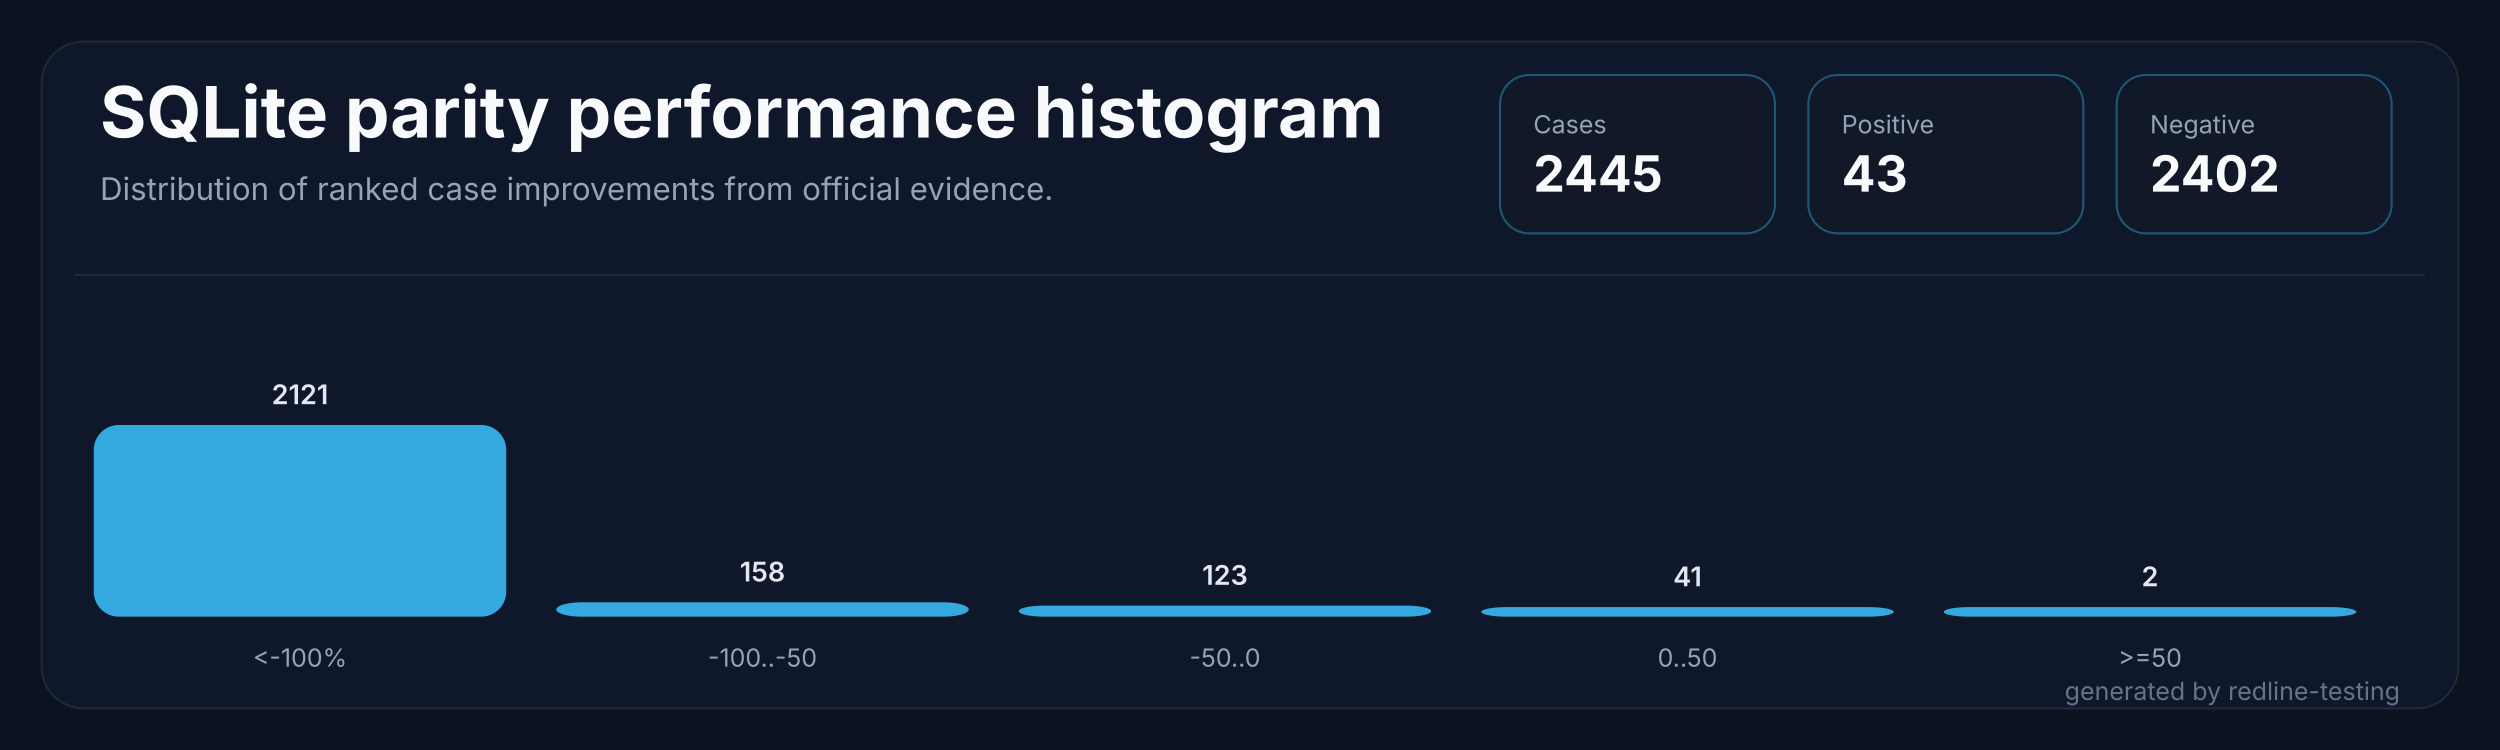
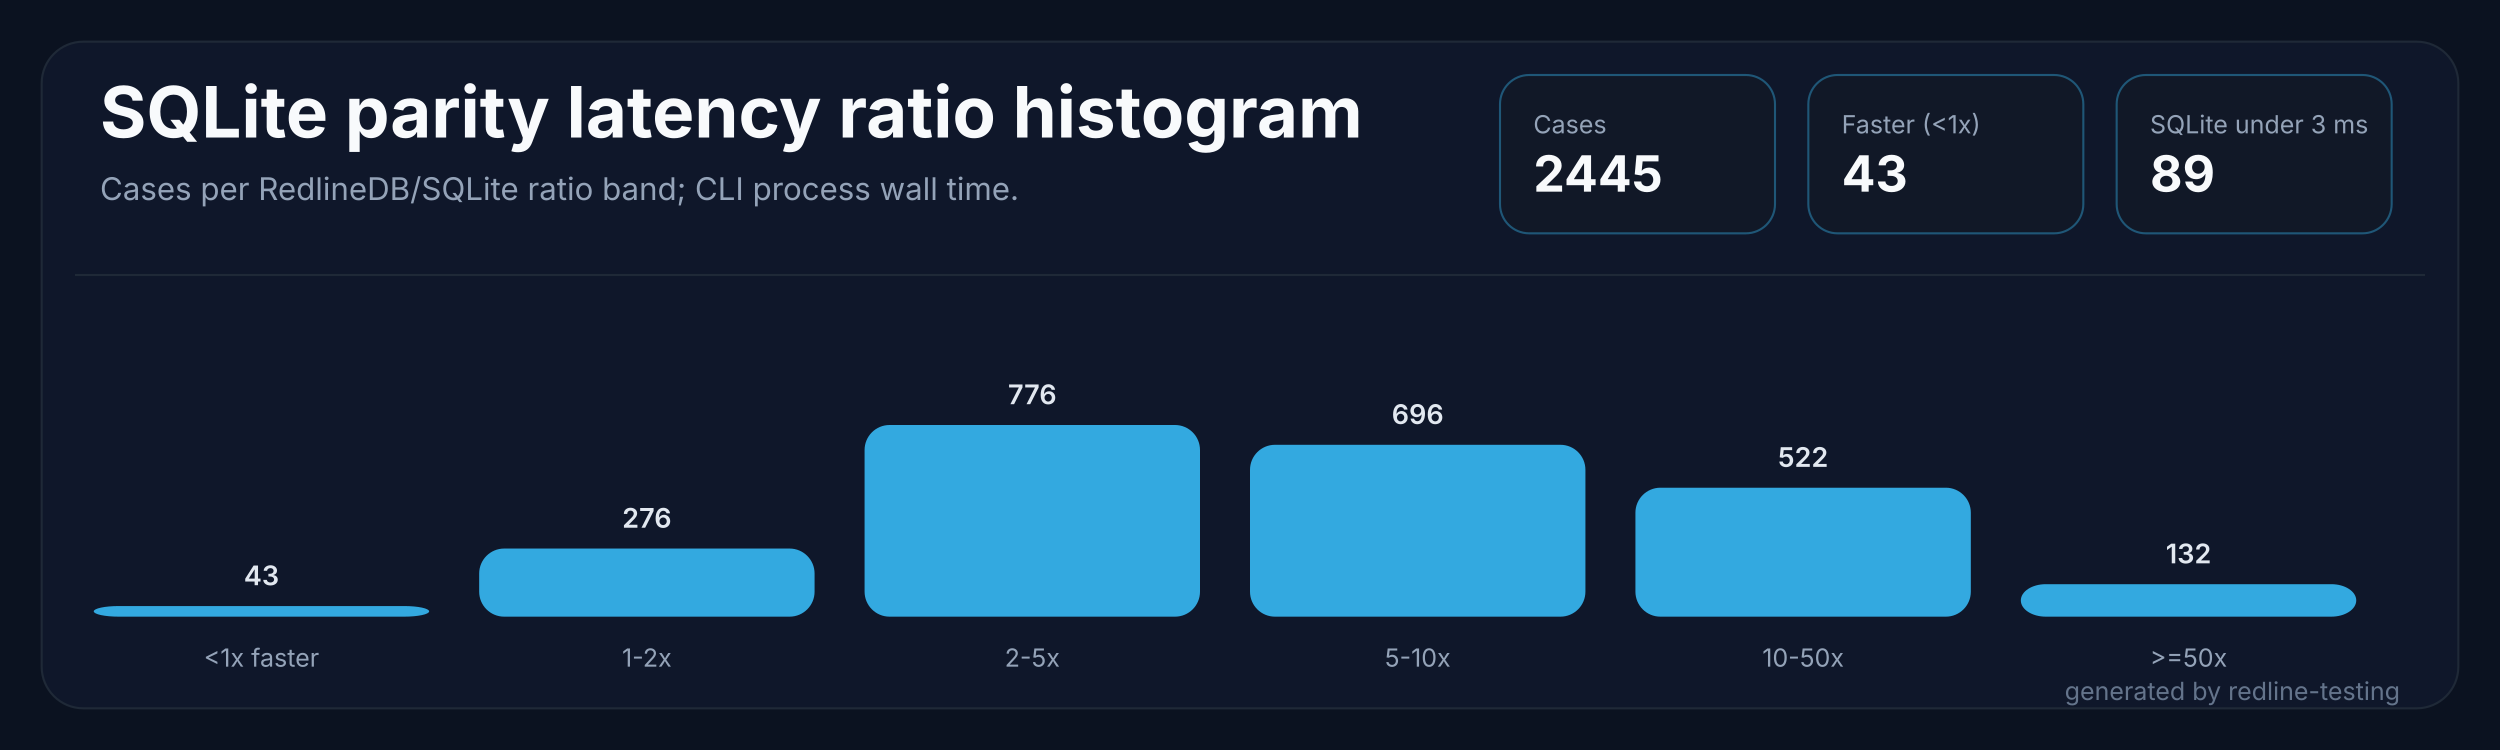
<svg xmlns="http://www.w3.org/2000/svg" width="1200" height="360" viewBox="0 0 1200 360" role="img" aria-labelledby="title desc">
  <rect width="1200" height="360" fill="#0b1220" />
  <rect x="20" y="20" width="1160" height="320" rx="20" fill="#0f172a" stroke="#1f2937" />
  <path d="M 36 132 H 1164" stroke="#1f2937" stroke-width="1" />
-   <text x="48" y="66" fill="#f8fafc" font-family="Inter,Segoe UI,sans-serif" font-size="34" font-weight="700" letter-spacing="0">SQLite parity performance histogram</text>
-   <text x="48" y="96" fill="#94a3b8" font-family="Inter,Segoe UI,sans-serif" font-size="15" letter-spacing="0">Distribution of ranked case improvements from official evidence.</text>
+   <text x="48" y="66" fill="#f8fafc" font-family="Inter,Segoe UI,sans-serif" font-size="34" font-weight="700" letter-spacing="0">SQLite parity latency ratio histogram</text>
+   <text x="48" y="96" fill="#94a3b8" font-family="Inter,Segoe UI,sans-serif" font-size="15" letter-spacing="0">Cases per RedlineDB/SQLite ratio band; CLI process wall time.</text>
  <g transform="translate(720,36)">
    <rect width="132" height="76" rx="14" fill="#111827" stroke="#38bdf8" stroke-opacity="0.38" />
    <text x="16" y="28" fill="#94a3b8" font-family="Inter,Segoe UI,sans-serif" font-size="12" letter-spacing="0">Cases</text>
    <text x="16" y="56" fill="#f8fafc" font-family="Inter,Segoe UI,sans-serif" font-size="24" font-weight="700" letter-spacing="0">2445</text>
  </g>
  <g transform="translate(868,36)">
    <rect width="132" height="76" rx="14" fill="#111827" stroke="#38bdf8" stroke-opacity="0.38" />
-     <text x="16" y="28" fill="#94a3b8" font-family="Inter,Segoe UI,sans-serif" font-size="12" letter-spacing="0">Positive</text>
+     <text x="16" y="28" fill="#94a3b8" font-family="Inter,Segoe UI,sans-serif" font-size="12" letter-spacing="0">Faster (&lt;1x)</text>
    <text x="16" y="56" fill="#f8fafc" font-family="Inter,Segoe UI,sans-serif" font-size="24" font-weight="700" letter-spacing="0">43</text>
  </g>
  <g transform="translate(1016,36)">
    <rect width="132" height="76" rx="14" fill="#111827" stroke="#38bdf8" stroke-opacity="0.38" />
-     <text x="16" y="28" fill="#94a3b8" font-family="Inter,Segoe UI,sans-serif" font-size="12" letter-spacing="0">Negative</text>
-     <text x="16" y="56" fill="#f8fafc" font-family="Inter,Segoe UI,sans-serif" font-size="24" font-weight="700" letter-spacing="0">2402</text>
+     <text x="16" y="28" fill="#94a3b8" font-family="Inter,Segoe UI,sans-serif" font-size="12" letter-spacing="0">SQLite under 3 ms</text>
+     <text x="16" y="56" fill="#f8fafc" font-family="Inter,Segoe UI,sans-serif" font-size="24" font-weight="700" letter-spacing="0">89</text>
  </g>
  <g transform="translate(45.0,0)">
-     <rect x="0" y="204.0" width="198.0" height="92.0" rx="12" fill="#38bdf8" fill-opacity="0.88" />
-     <text x="99.0" y="194.0" fill="#e2e8f0" text-anchor="middle" font-family="Inter,Segoe UI,sans-serif" font-size="13" font-weight="600" letter-spacing="0">2121</text>
-     <text x="99.0" y="320" fill="#94a3b8" text-anchor="middle" font-family="Inter,Segoe UI,sans-serif" font-size="12" letter-spacing="0">&lt;-100%</text>
+     <rect x="0" y="290.9" width="161.0" height="5.1" rx="12" fill="#38bdf8" fill-opacity="0.88" />
+     <text x="80.5" y="280.9" fill="#e2e8f0" text-anchor="middle" font-family="Inter,Segoe UI,sans-serif" font-size="13" font-weight="600" letter-spacing="0">43</text>
+     <text x="80.5" y="320" fill="#94a3b8" text-anchor="middle" font-family="Inter,Segoe UI,sans-serif" font-size="12" letter-spacing="0">&lt;1x faster</text>
  </g>
-   <g transform="translate(267.0,0)">
-     <rect x="0" y="289.1" width="198.0" height="6.9" rx="12" fill="#38bdf8" fill-opacity="0.88" />
-     <text x="99.0" y="279.1" fill="#e2e8f0" text-anchor="middle" font-family="Inter,Segoe UI,sans-serif" font-size="13" font-weight="600" letter-spacing="0">158</text>
-     <text x="99.0" y="320" fill="#94a3b8" text-anchor="middle" font-family="Inter,Segoe UI,sans-serif" font-size="12" letter-spacing="0">-100..-50</text>
+   <g transform="translate(230.0,0)">
+     <rect x="0" y="263.3" width="161.0" height="32.7" rx="12" fill="#38bdf8" fill-opacity="0.88" />
+     <text x="80.5" y="253.3" fill="#e2e8f0" text-anchor="middle" font-family="Inter,Segoe UI,sans-serif" font-size="13" font-weight="600" letter-spacing="0">276</text>
+     <text x="80.5" y="320" fill="#94a3b8" text-anchor="middle" font-family="Inter,Segoe UI,sans-serif" font-size="12" letter-spacing="0">1-2x</text>
  </g>
-   <g transform="translate(489.0,0)">
-     <rect x="0" y="290.7" width="198.0" height="5.3" rx="12" fill="#38bdf8" fill-opacity="0.88" />
-     <text x="99.0" y="280.7" fill="#e2e8f0" text-anchor="middle" font-family="Inter,Segoe UI,sans-serif" font-size="13" font-weight="600" letter-spacing="0">123</text>
-     <text x="99.0" y="320" fill="#94a3b8" text-anchor="middle" font-family="Inter,Segoe UI,sans-serif" font-size="12" letter-spacing="0">-50..0</text>
+   <g transform="translate(415.0,0)">
+     <rect x="0" y="204.0" width="161.0" height="92.0" rx="12" fill="#38bdf8" fill-opacity="0.88" />
+     <text x="80.5" y="194.0" fill="#e2e8f0" text-anchor="middle" font-family="Inter,Segoe UI,sans-serif" font-size="13" font-weight="600" letter-spacing="0">776</text>
+     <text x="80.5" y="320" fill="#94a3b8" text-anchor="middle" font-family="Inter,Segoe UI,sans-serif" font-size="12" letter-spacing="0">2-5x</text>
  </g>
-   <g transform="translate(711.0,0)">
-     <rect x="0" y="291.4" width="198.0" height="4.6" rx="12" fill="#38bdf8" fill-opacity="0.88" />
-     <text x="99.0" y="281.4" fill="#e2e8f0" text-anchor="middle" font-family="Inter,Segoe UI,sans-serif" font-size="13" font-weight="600" letter-spacing="0">41</text>
-     <text x="99.0" y="320" fill="#94a3b8" text-anchor="middle" font-family="Inter,Segoe UI,sans-serif" font-size="12" letter-spacing="0">0..50</text>
+   <g transform="translate(600.0,0)">
+     <rect x="0" y="213.5" width="161.0" height="82.5" rx="12" fill="#38bdf8" fill-opacity="0.88" />
+     <text x="80.5" y="203.5" fill="#e2e8f0" text-anchor="middle" font-family="Inter,Segoe UI,sans-serif" font-size="13" font-weight="600" letter-spacing="0">696</text>
+     <text x="80.5" y="320" fill="#94a3b8" text-anchor="middle" font-family="Inter,Segoe UI,sans-serif" font-size="12" letter-spacing="0">5-10x</text>
  </g>
-   <g transform="translate(933.0,0)">
-     <rect x="0" y="291.4" width="198.0" height="4.6" rx="12" fill="#38bdf8" fill-opacity="0.88" />
-     <text x="99.0" y="281.4" fill="#e2e8f0" text-anchor="middle" font-family="Inter,Segoe UI,sans-serif" font-size="13" font-weight="600" letter-spacing="0">2</text>
-     <text x="99.0" y="320" fill="#94a3b8" text-anchor="middle" font-family="Inter,Segoe UI,sans-serif" font-size="12" letter-spacing="0">&gt;=50</text>
+   <g transform="translate(785.0,0)">
+     <rect x="0" y="234.1" width="161.0" height="61.9" rx="12" fill="#38bdf8" fill-opacity="0.88" />
+     <text x="80.5" y="224.1" fill="#e2e8f0" text-anchor="middle" font-family="Inter,Segoe UI,sans-serif" font-size="13" font-weight="600" letter-spacing="0">522</text>
+     <text x="80.5" y="320" fill="#94a3b8" text-anchor="middle" font-family="Inter,Segoe UI,sans-serif" font-size="12" letter-spacing="0">10-50x</text>
+   </g>
+   <g transform="translate(970.0,0)">
+     <rect x="0" y="280.4" width="161.0" height="15.6" rx="12" fill="#38bdf8" fill-opacity="0.88" />
+     <text x="80.5" y="270.4" fill="#e2e8f0" text-anchor="middle" font-family="Inter,Segoe UI,sans-serif" font-size="13" font-weight="600" letter-spacing="0">132</text>
+     <text x="80.5" y="320" fill="#94a3b8" text-anchor="middle" font-family="Inter,Segoe UI,sans-serif" font-size="12" letter-spacing="0">&gt;=50x</text>
  </g>
  <text x="1152" y="336" fill="#64748b" text-anchor="end" font-family="Inter,Segoe UI,sans-serif" font-size="12" letter-spacing="0">generated by redline-testing</text>
</svg>
